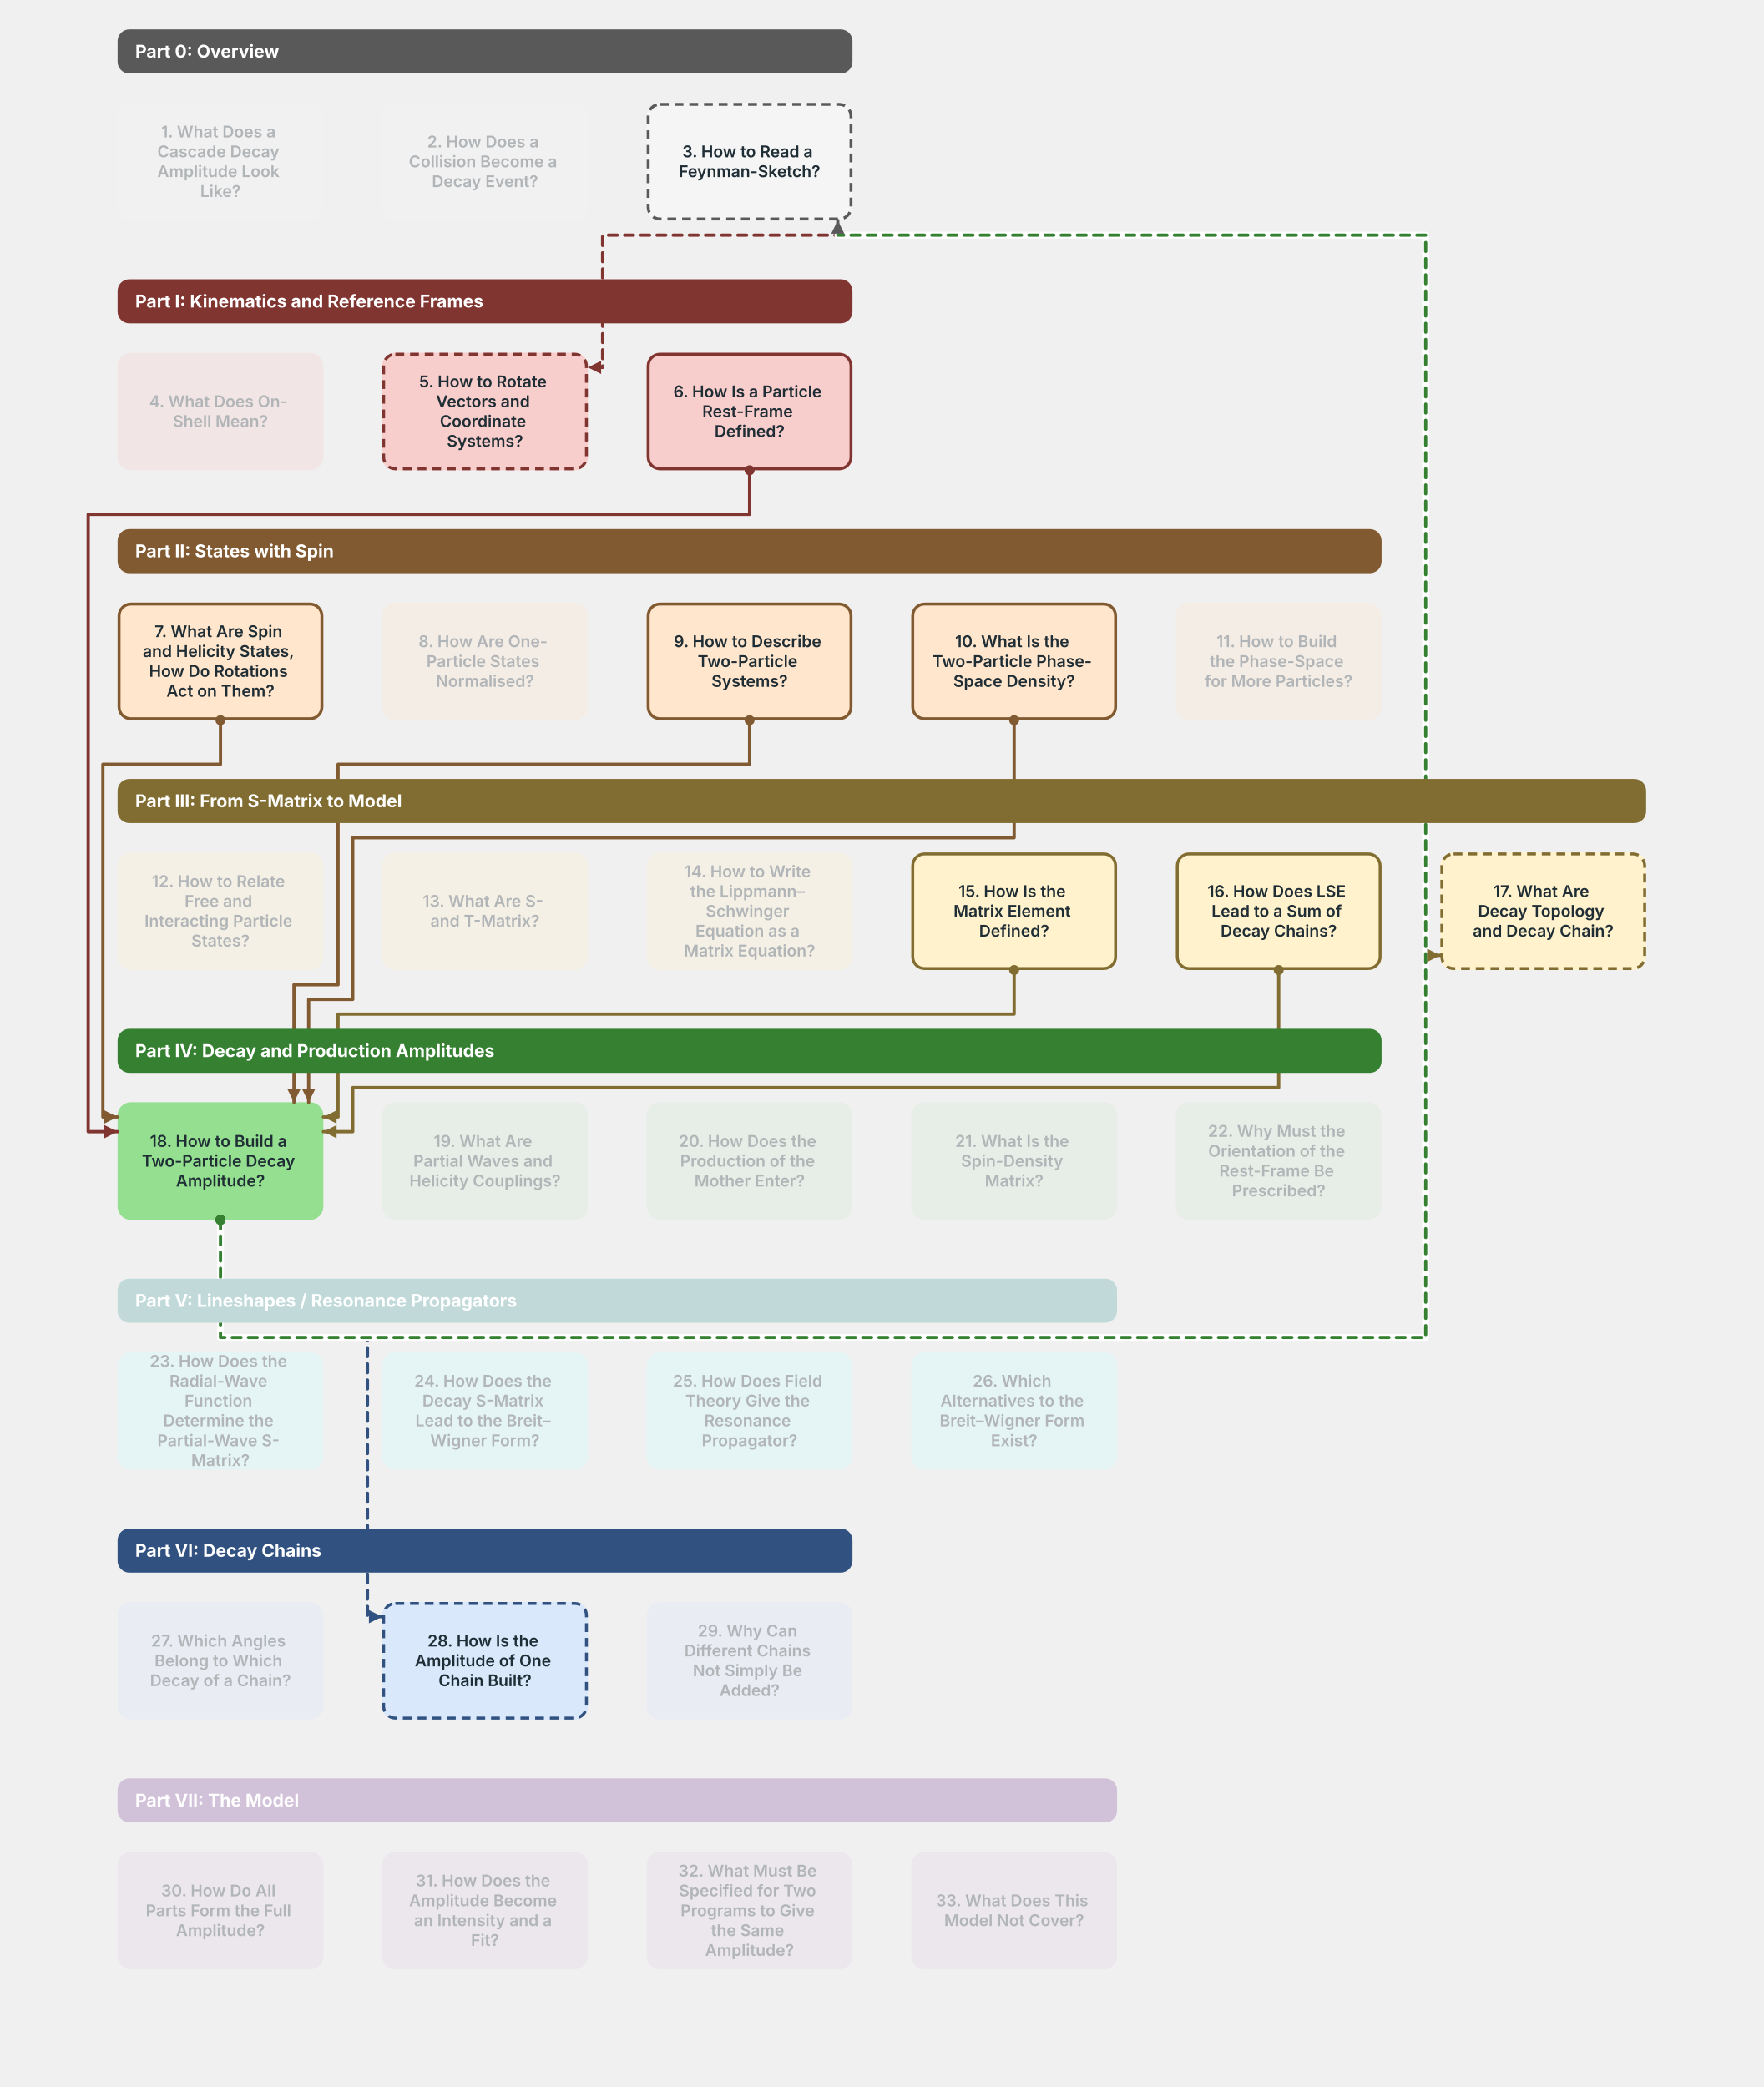
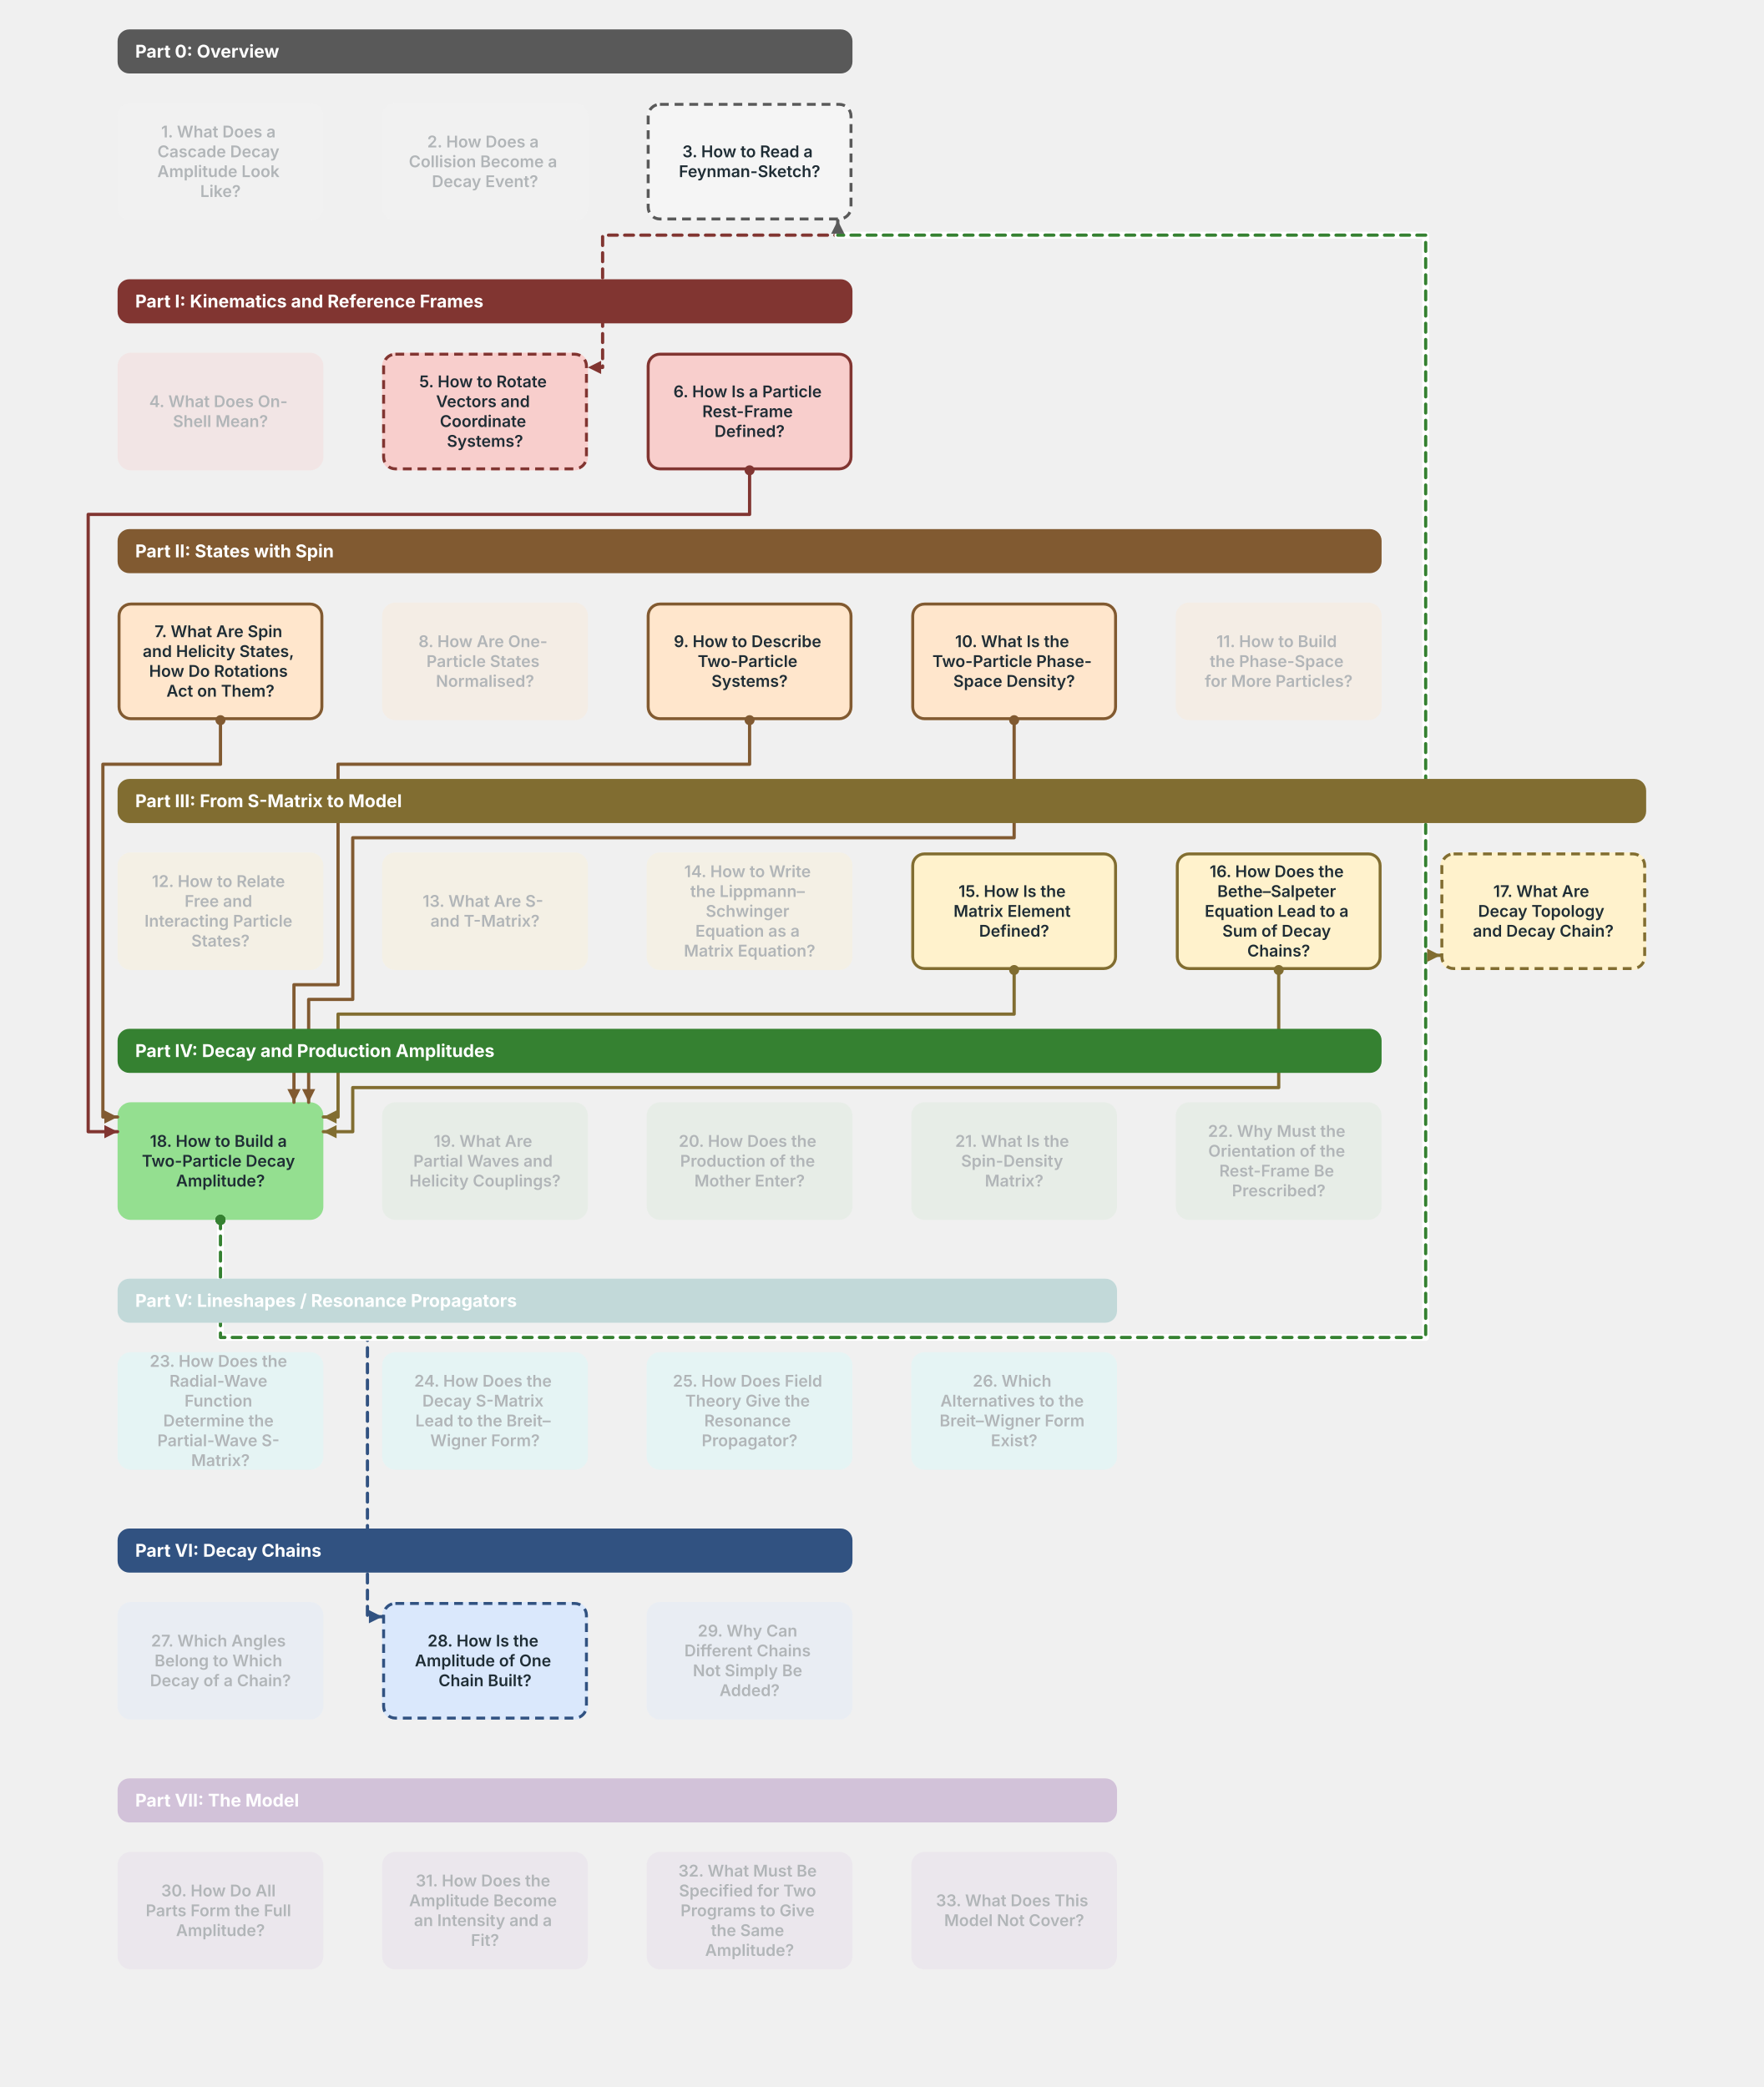
<svg xmlns="http://www.w3.org/2000/svg" viewBox="0 0 1200 1420" width="1200" height="1420" role="img" aria-label="Flow chart of the FAQ">
  <style>text{font-family:Inter,"Source Sans 3","Noto Sans","DejaVu Sans",sans-serif;font-size:11px;font-weight:600}.bar-title{font-size:12px;font-weight:700}</style>
  <g class="card" data-n="1" opacity="0.3">
    <rect class="card-bg" data-n="1" x="80" y="70" width="140" height="80" rx="9" fill="#F5F5F5" />
    <text fill="#1f2d35" text-anchor="middle">
      <tspan x="150" y="93.5">1. What Does a</tspan>
      <tspan x="150" y="107.0">Cascade Decay</tspan>
      <tspan x="150" y="120.5">Amplitude Look</tspan>
      <tspan x="150" y="134.0">Like?</tspan>
    </text>
  </g>
  <g class="card" data-n="2" opacity="0.3">
    <rect class="card-bg" data-n="2" x="260" y="70" width="140" height="80" rx="9" fill="#F5F5F5" />
    <text fill="#1f2d35" text-anchor="middle">
      <tspan x="330" y="100.3">2. How Does a</tspan>
      <tspan x="330" y="113.8">Collision Become a</tspan>
      <tspan x="330" y="127.3">Decay Event?</tspan>
    </text>
  </g>
  <g class="card" data-n="3" opacity="1">
    <rect class="card-bg" data-n="3" x="440" y="70" width="140" height="80" rx="9" fill="#F5F5F5" />
    <rect class="frame see" data-n="3" x="441" y="71" width="138" height="78" rx="8" fill="none" stroke="#595959" stroke-width="2" stroke-dasharray="6 4" />
    <text fill="#1f2d35" text-anchor="middle">
      <tspan x="510" y="107.0">3. How to Read a</tspan>
      <tspan x="510" y="120.5">Feynman-Sketch?</tspan>
    </text>
  </g>
  <g class="card" data-n="4" opacity="0.3">
    <rect class="card-bg" data-n="4" x="80" y="240" width="140" height="80" rx="9" fill="#F8CECC" />
    <text fill="#1f2d35" text-anchor="middle">
      <tspan x="150" y="277.0">4. What Does On-</tspan>
      <tspan x="150" y="290.5">Shell Mean?</tspan>
    </text>
  </g>
  <g class="card" data-n="5" opacity="1">
    <rect class="card-bg" data-n="5" x="260" y="240" width="140" height="80" rx="9" fill="#F8CECC" />
    <rect class="frame see" data-n="5" x="261" y="241" width="138" height="78" rx="8" fill="none" stroke="#813531" stroke-width="2" stroke-dasharray="6 4" />
    <text fill="#1f2d35" text-anchor="middle">
      <tspan x="330" y="263.5">5. How to Rotate</tspan>
      <tspan x="330" y="277.0">Vectors and</tspan>
      <tspan x="330" y="290.5">Coordinate</tspan>
      <tspan x="330" y="304.0">Systems?</tspan>
    </text>
  </g>
  <g class="card" data-n="6" opacity="1">
    <rect class="card-bg" data-n="6" x="440" y="240" width="140" height="80" rx="9" fill="#F8CECC" />
    <rect class="frame need" data-n="6" x="441" y="241" width="138" height="78" rx="8" fill="none" stroke="#813531" stroke-width="2" />
    <text fill="#1f2d35" text-anchor="middle">
      <tspan x="510" y="270.3">6. How Is a Particle</tspan>
      <tspan x="510" y="283.8">Rest-Frame</tspan>
      <tspan x="510" y="297.3">Defined?</tspan>
    </text>
  </g>
  <g class="card" data-n="7" opacity="1">
    <rect class="card-bg" data-n="7" x="80" y="410" width="140" height="80" rx="9" fill="#FFE6CC" />
    <rect class="frame need" data-n="7" x="81" y="411" width="138" height="78" rx="8" fill="none" stroke="#815A31" stroke-width="2" />
    <text fill="#1f2d35" text-anchor="middle">
      <tspan x="150" y="433.5">7. What Are Spin</tspan>
      <tspan x="150" y="447.0">and Helicity States,</tspan>
      <tspan x="150" y="460.5">How Do Rotations</tspan>
      <tspan x="150" y="474.0">Act on Them?</tspan>
    </text>
  </g>
  <g class="card" data-n="8" opacity="0.3">
    <rect class="card-bg" data-n="8" x="260" y="410" width="140" height="80" rx="9" fill="#FFE6CC" />
    <text fill="#1f2d35" text-anchor="middle">
      <tspan x="330" y="440.3">8. How Are One-</tspan>
      <tspan x="330" y="453.8">Particle States</tspan>
      <tspan x="330" y="467.3">Normalised?</tspan>
    </text>
  </g>
  <g class="card" data-n="9" opacity="1">
    <rect class="card-bg" data-n="9" x="440" y="410" width="140" height="80" rx="9" fill="#FFE6CC" />
    <rect class="frame need" data-n="9" x="441" y="411" width="138" height="78" rx="8" fill="none" stroke="#815A31" stroke-width="2" />
    <text fill="#1f2d35" text-anchor="middle">
      <tspan x="510" y="440.3">9. How to Describe</tspan>
      <tspan x="510" y="453.8">Two-Particle</tspan>
      <tspan x="510" y="467.3">Systems?</tspan>
    </text>
  </g>
  <g class="card" data-n="10" opacity="1">
    <rect class="card-bg" data-n="10" x="620" y="410" width="140" height="80" rx="9" fill="#FFE6CC" />
    <rect class="frame need" data-n="10" x="621" y="411" width="138" height="78" rx="8" fill="none" stroke="#815A31" stroke-width="2" />
    <text fill="#1f2d35" text-anchor="middle">
      <tspan x="690" y="440.3">10. What Is the</tspan>
      <tspan x="690" y="453.8">Two-Particle Phase-</tspan>
      <tspan x="690" y="467.3">Space Density?</tspan>
    </text>
  </g>
  <g class="card" data-n="11" opacity="0.3">
    <rect class="card-bg" data-n="11" x="800" y="410" width="140" height="80" rx="9" fill="#FFE6CC" />
    <text fill="#1f2d35" text-anchor="middle">
      <tspan x="870" y="440.3">11. How to Build</tspan>
      <tspan x="870" y="453.8">the Phase-Space</tspan>
      <tspan x="870" y="467.3">for More Particles?</tspan>
    </text>
  </g>
  <g class="card" data-n="12" opacity="0.3">
    <rect class="card-bg" data-n="12" x="80" y="580" width="140" height="80" rx="9" fill="#FFF2CC" />
    <text fill="#1f2d35" text-anchor="middle">
      <tspan x="150" y="603.5">12. How to Relate</tspan>
      <tspan x="150" y="617.0">Free and</tspan>
      <tspan x="150" y="630.5">Interacting Particle</tspan>
      <tspan x="150" y="644.0">States?</tspan>
    </text>
  </g>
  <g class="card" data-n="13" opacity="0.3">
    <rect class="card-bg" data-n="13" x="260" y="580" width="140" height="80" rx="9" fill="#FFF2CC" />
    <text fill="#1f2d35" text-anchor="middle">
      <tspan x="330" y="617.0">13. What Are S-</tspan>
      <tspan x="330" y="630.5">and T-Matrix?</tspan>
    </text>
  </g>
  <g class="card" data-n="14" opacity="0.3">
    <rect class="card-bg" data-n="14" x="440" y="580" width="140" height="80" rx="9" fill="#FFF2CC" />
    <text fill="#1f2d35" text-anchor="middle">
      <tspan x="510" y="596.8">14. How to Write</tspan>
      <tspan x="510" y="610.3">the Lippmann–</tspan>
      <tspan x="510" y="623.8">Schwinger</tspan>
      <tspan x="510" y="637.3">Equation as a</tspan>
      <tspan x="510" y="650.8">Matrix Equation?</tspan>
    </text>
  </g>
  <g class="card" data-n="15" opacity="1">
    <rect class="card-bg" data-n="15" x="620" y="580" width="140" height="80" rx="9" fill="#FFF2CC" />
    <rect class="frame need" data-n="15" x="621" y="581" width="138" height="78" rx="8" fill="none" stroke="#816D31" stroke-width="2" />
    <text fill="#1f2d35" text-anchor="middle">
      <tspan x="690" y="610.3">15. How Is the</tspan>
      <tspan x="690" y="623.8">Matrix Element</tspan>
      <tspan x="690" y="637.3">Defined?</tspan>
    </text>
  </g>
  <g class="card" data-n="16" opacity="1">
    <rect class="card-bg" data-n="16" x="800" y="580" width="140" height="80" rx="9" fill="#FFF2CC" />
    <rect class="frame need" data-n="16" x="801" y="581" width="138" height="78" rx="8" fill="none" stroke="#816D31" stroke-width="2" />
    <text fill="#1f2d35" text-anchor="middle">
-       <tspan x="870" y="610.3">16. How Does LSE</tspan>
-       <tspan x="870" y="623.8">Lead to a Sum of</tspan>
-       <tspan x="870" y="637.3">Decay Chains?</tspan>
+       <tspan x="870" y="596.8">16. How Does the</tspan>
+       <tspan x="870" y="610.3">Bethe–Salpeter</tspan>
+       <tspan x="870" y="623.8">Equation Lead to a</tspan>
+       <tspan x="870" y="637.3">Sum of Decay</tspan>
+       <tspan x="870" y="650.8">Chains?</tspan>
    </text>
  </g>
  <g class="card" data-n="17" opacity="1">
    <rect class="card-bg" data-n="17" x="980" y="580" width="140" height="80" rx="9" fill="#FFF2CC" />
    <rect class="frame see" data-n="17" x="981" y="581" width="138" height="78" rx="8" fill="none" stroke="#816D31" stroke-width="2" stroke-dasharray="6 4" />
    <text fill="#1f2d35" text-anchor="middle">
      <tspan x="1050" y="610.3">17. What Are</tspan>
      <tspan x="1050" y="623.8">Decay Topology</tspan>
      <tspan x="1050" y="637.3">and Decay Chain?</tspan>
    </text>
  </g>
  <g class="card" data-n="18" opacity="1">
    <rect class="card-bg" data-n="18" x="80" y="750" width="140" height="80" rx="9" fill="#94DF90" />
    <text fill="#1f2d35" text-anchor="middle">
      <tspan x="150" y="780.3">18. How to Build a</tspan>
      <tspan x="150" y="793.8">Two-Particle Decay</tspan>
      <tspan x="150" y="807.3">Amplitude?</tspan>
    </text>
  </g>
  <g class="card" data-n="19" opacity="0.3">
    <rect class="card-bg" data-n="19" x="260" y="750" width="140" height="80" rx="9" fill="#D5E8D4" />
    <text fill="#1f2d35" text-anchor="middle">
      <tspan x="330" y="780.3">19. What Are</tspan>
      <tspan x="330" y="793.8">Partial Waves and</tspan>
      <tspan x="330" y="807.3">Helicity Couplings?</tspan>
    </text>
  </g>
  <g class="card" data-n="20" opacity="0.3">
    <rect class="card-bg" data-n="20" x="440" y="750" width="140" height="80" rx="9" fill="#D5E8D4" />
    <text fill="#1f2d35" text-anchor="middle">
      <tspan x="510" y="780.3">20. How Does the</tspan>
      <tspan x="510" y="793.8">Production of the</tspan>
      <tspan x="510" y="807.3">Mother Enter?</tspan>
    </text>
  </g>
  <g class="card" data-n="21" opacity="0.3">
    <rect class="card-bg" data-n="21" x="620" y="750" width="140" height="80" rx="9" fill="#D5E8D4" />
    <text fill="#1f2d35" text-anchor="middle">
      <tspan x="690" y="780.3">21. What Is the</tspan>
      <tspan x="690" y="793.8">Spin-Density</tspan>
      <tspan x="690" y="807.3">Matrix?</tspan>
    </text>
  </g>
  <g class="card" data-n="22" opacity="0.3">
    <rect class="card-bg" data-n="22" x="800" y="750" width="140" height="80" rx="9" fill="#D5E8D4" />
    <text fill="#1f2d35" text-anchor="middle">
      <tspan x="870" y="773.5">22. Why Must the</tspan>
      <tspan x="870" y="787.0">Orientation of the</tspan>
      <tspan x="870" y="800.5">Rest-Frame Be</tspan>
      <tspan x="870" y="814.0">Prescribed?</tspan>
    </text>
  </g>
  <g class="card" data-n="23" opacity="0.3">
    <rect class="card-bg" data-n="23" x="80" y="920" width="140" height="80" rx="9" fill="#CCFFFF" />
    <text fill="#1f2d35" text-anchor="middle">
      <tspan x="150" y="930.0">23. How Does the</tspan>
      <tspan x="150" y="943.5">Radial-Wave</tspan>
      <tspan x="150" y="957.0">Function</tspan>
      <tspan x="150" y="970.5">Determine the</tspan>
      <tspan x="150" y="984.0">Partial-Wave S-</tspan>
      <tspan x="150" y="997.5">Matrix?</tspan>
    </text>
  </g>
  <g class="card" data-n="24" opacity="0.3">
    <rect class="card-bg" data-n="24" x="260" y="920" width="140" height="80" rx="9" fill="#CCFFFF" />
    <text fill="#1f2d35" text-anchor="middle">
      <tspan x="330" y="943.5">24. How Does the</tspan>
      <tspan x="330" y="957.0">Decay S-Matrix</tspan>
      <tspan x="330" y="970.5">Lead to the Breit–</tspan>
      <tspan x="330" y="984.0">Wigner Form?</tspan>
    </text>
  </g>
  <g class="card" data-n="25" opacity="0.3">
    <rect class="card-bg" data-n="25" x="440" y="920" width="140" height="80" rx="9" fill="#CCFFFF" />
    <text fill="#1f2d35" text-anchor="middle">
      <tspan x="510" y="943.5">25. How Does Field</tspan>
      <tspan x="510" y="957.0">Theory Give the</tspan>
      <tspan x="510" y="970.5">Resonance</tspan>
      <tspan x="510" y="984.0">Propagator?</tspan>
    </text>
  </g>
  <g class="card" data-n="26" opacity="0.3">
    <rect class="card-bg" data-n="26" x="620" y="920" width="140" height="80" rx="9" fill="#CCFFFF" />
    <text fill="#1f2d35" text-anchor="middle">
      <tspan x="690" y="943.5">26. Which</tspan>
      <tspan x="690" y="957.0">Alternatives to the</tspan>
      <tspan x="690" y="970.5">Breit–Wigner Form</tspan>
      <tspan x="690" y="984.0">Exist?</tspan>
    </text>
  </g>
  <g class="card" data-n="27" opacity="0.3">
    <rect class="card-bg" data-n="27" x="80" y="1090" width="140" height="80" rx="9" fill="#DAE8FC" />
    <text fill="#1f2d35" text-anchor="middle">
      <tspan x="150" y="1120.3">27. Which Angles</tspan>
      <tspan x="150" y="1133.8">Belong to Which</tspan>
      <tspan x="150" y="1147.3">Decay of a Chain?</tspan>
    </text>
  </g>
  <g class="card" data-n="28" opacity="1">
    <rect class="card-bg" data-n="28" x="260" y="1090" width="140" height="80" rx="9" fill="#DAE8FC" />
    <rect class="frame see" data-n="28" x="261" y="1091" width="138" height="78" rx="8" fill="none" stroke="#315281" stroke-width="2" stroke-dasharray="6 4" />
    <text fill="#1f2d35" text-anchor="middle">
      <tspan x="330" y="1120.3">28. How Is the</tspan>
      <tspan x="330" y="1133.8">Amplitude of One</tspan>
      <tspan x="330" y="1147.3">Chain Built?</tspan>
    </text>
  </g>
  <g class="card" data-n="29" opacity="0.3">
    <rect class="card-bg" data-n="29" x="440" y="1090" width="140" height="80" rx="9" fill="#DAE8FC" />
    <text fill="#1f2d35" text-anchor="middle">
      <tspan x="510" y="1113.5">29. Why Can</tspan>
      <tspan x="510" y="1127.0">Different Chains</tspan>
      <tspan x="510" y="1140.5">Not Simply Be</tspan>
      <tspan x="510" y="1154.0">Added?</tspan>
    </text>
  </g>
  <g class="card" data-n="30" opacity="0.3">
    <rect class="card-bg" data-n="30" x="80" y="1260" width="140" height="80" rx="9" fill="#E1D5E7" />
    <text fill="#1f2d35" text-anchor="middle">
      <tspan x="150" y="1290.3">30. How Do All</tspan>
      <tspan x="150" y="1303.8">Parts Form the Full</tspan>
      <tspan x="150" y="1317.3">Amplitude?</tspan>
    </text>
  </g>
  <g class="card" data-n="31" opacity="0.3">
    <rect class="card-bg" data-n="31" x="260" y="1260" width="140" height="80" rx="9" fill="#E1D5E7" />
    <text fill="#1f2d35" text-anchor="middle">
      <tspan x="330" y="1283.5">31. How Does the</tspan>
      <tspan x="330" y="1297.0">Amplitude Become</tspan>
      <tspan x="330" y="1310.5">an Intensity and a</tspan>
      <tspan x="330" y="1324.0">Fit?</tspan>
    </text>
  </g>
  <g class="card" data-n="32" opacity="0.3">
    <rect class="card-bg" data-n="32" x="440" y="1260" width="140" height="80" rx="9" fill="#E1D5E7" />
    <text fill="#1f2d35" text-anchor="middle">
      <tspan x="510" y="1276.8">32. What Must Be</tspan>
      <tspan x="510" y="1290.3">Specified for Two</tspan>
      <tspan x="510" y="1303.8">Programs to Give</tspan>
      <tspan x="510" y="1317.3">the Same</tspan>
      <tspan x="510" y="1330.8">Amplitude?</tspan>
    </text>
  </g>
  <g class="card" data-n="33" opacity="0.3">
    <rect class="card-bg" data-n="33" x="620" y="1260" width="140" height="80" rx="9" fill="#E1D5E7" />
    <text fill="#1f2d35" text-anchor="middle">
      <tspan x="690" y="1297.0">33. What Does This</tspan>
      <tspan x="690" y="1310.5">Model Not Cover?</tspan>
    </text>
  </g>
  <g class="lines" fill="none" stroke-linejoin="round" stroke-linecap="round">
    <path class="see" data-card="28" data-from="18" data-to="28" d="M150 830 L150 910 L250 910 L250 1100 L260 1100" stroke="#315281" stroke-width="2.2" stroke-dasharray="6 5" />
    <path class="see" data-card="17" data-from="18" data-to="17" d="M150 830 L150 910 L970 910 L970 650 L980 650" stroke="#816D31" stroke-width="2.2" stroke-dasharray="6 5" />
    <path class="see" data-card="3" data-from="18" data-to="3" d="M150 830 L150 910 L970 910 L970 160 L570 160 L570 150" stroke="#595959" stroke-width="2.2" stroke-dasharray="6 5" />
    <path class="see" data-card="5" data-from="18" data-to="5" d="M150 830 L150 910 L970 910 L970 160 L410 160 L410 250 L400 250" stroke="#813531" stroke-width="2.2" stroke-dasharray="6 5" />
    <path class="trunk-under" d="M150 830 L150 910 L970 910 L970 160 L570 160" stroke="#fff" stroke-width="4.6" />
    <path class="trunk" d="M150 830 L150 910 L970 910 L970 160 L570 160" stroke="#358131" stroke-width="2.2" stroke-dasharray="6 5" />
    <path class="need" data-card="9" data-from="9" data-to="18" d="M510 490 L510 520 L230 520 L230 670 L200 670 L200 750" stroke="#815A31" stroke-width="2.2" />
    <path class="need" data-card="6" data-from="6" data-to="18" d="M510 320 L510 350 L60 350 L60 770 L80 770" stroke="#813531" stroke-width="2.2" />
    <path class="need" data-card="15" data-from="15" data-to="18" d="M690 660 L690 690 L230 690 L230 760 L220 760" stroke="#816D31" stroke-width="2.2" />
    <path class="need" data-card="7" data-from="7" data-to="18" d="M150 490 L150 520 L70 520 L70 760 L80 760" stroke="#815A31" stroke-width="2.2" />
    <path class="need" data-card="16" data-from="16" data-to="18" d="M870 660 L870 740 L240 740 L240 770 L220 770" stroke="#816D31" stroke-width="2.2" />
    <path class="need" data-card="10" data-from="10" data-to="18" d="M690 490 L690 570 L240 570 L240 680 L210 680 L210 750" stroke="#815A31" stroke-width="2.2" />
    <polygon class="arrow" data-card="9" points="200,750 195.5,741 204.5,741" fill="#815A31" stroke="none" />
    <polygon class="arrow" data-card="28" points="260,1100 251,1104.5 251,1095.5" fill="#315281" stroke="none" />
    <polygon class="arrow" data-card="6" points="80,770 71,774.5 71,765.5" fill="#813531" stroke="none" />
    <polygon class="arrow" data-card="17" points="980,650 971,654.5 971,645.5" fill="#816D31" stroke="none" />
    <polygon class="arrow" data-card="15" points="220,760 229,755.5 229,764.5" fill="#816D31" stroke="none" />
    <polygon class="arrow" data-card="3" points="570,150 574.5,159 565.5,159" fill="#595959" stroke="none" />
    <polygon class="arrow" data-card="7" points="80,760 71,764.5 71,755.5" fill="#815A31" stroke="none" />
    <polygon class="arrow" data-card="5" points="400,250 409,245.5 409,254.5" fill="#813531" stroke="none" />
    <polygon class="arrow" data-card="16" points="220,770 229,765.5 229,774.5" fill="#816D31" stroke="none" />
    <polygon class="arrow" data-card="10" points="210,750 205.5,741 214.5,741" fill="#815A31" stroke="none" />
    <circle class="start" data-card="9" cx="510" cy="490" r="3.4" fill="#815A31" stroke="none" />
    <circle class="start" data-card="28" cx="150" cy="830" r="3.4" fill="#358131" stroke="none" />
    <circle class="start" data-card="6" cx="510" cy="320" r="3.4" fill="#813531" stroke="none" />
    <circle class="start" data-card="17" cx="150" cy="830" r="3.4" fill="#358131" stroke="none" />
    <circle class="start" data-card="15" cx="690" cy="660" r="3.4" fill="#816D31" stroke="none" />
    <circle class="start" data-card="3" cx="150" cy="830" r="3.4" fill="#358131" stroke="none" />
    <circle class="start" data-card="7" cx="150" cy="490" r="3.4" fill="#815A31" stroke="none" />
    <circle class="start" data-card="5" cx="150" cy="830" r="3.4" fill="#358131" stroke="none" />
    <circle class="start" data-card="16" cx="870" cy="660" r="3.4" fill="#816D31" stroke="none" />
    <circle class="start" data-card="10" cx="690" cy="490" r="3.4" fill="#815A31" stroke="none" />
  </g>
  <g class="bar" data-part="0" opacity="1">
    <rect x="80" y="20" width="500" height="30" rx="8" fill="#595959" />
    <text class="bar-title" x="92" y="39.2" fill="#fff">Part 0: Overview</text>
  </g>
  <g class="bar" data-part="1" opacity="1">
    <rect x="80" y="190" width="500" height="30" rx="8" fill="#813531" />
    <text class="bar-title" x="92" y="209.2" fill="#fff">Part I: Kinematics and Reference Frames</text>
  </g>
  <g class="bar" data-part="2" opacity="1">
    <rect x="80" y="360" width="860" height="30" rx="8" fill="#815A31" />
    <text class="bar-title" x="92" y="379.2" fill="#fff">Part II: States with Spin</text>
  </g>
  <g class="bar" data-part="3" opacity="1">
    <rect x="80" y="530" width="1040" height="30" rx="8" fill="#816D31" />
    <text class="bar-title" x="92" y="549.2" fill="#fff">Part III: From S-Matrix to Model</text>
  </g>
  <g class="bar" data-part="4" opacity="1">
    <rect x="80" y="700" width="860" height="30" rx="8" fill="#358131" />
    <text class="bar-title" x="92" y="719.2" fill="#fff">Part IV: Decay and Production Amplitudes</text>
  </g>
  <rect class="bar-underlay" x="80" y="870" width="680" height="30" rx="8" fill="#fff" />
  <g class="bar" data-part="5" opacity="0.3">
    <rect x="80" y="870" width="680" height="30" rx="8" fill="#318181" />
    <text class="bar-title" x="92" y="889.2" fill="#fff">Part V: Lineshapes / Resonance Propagators</text>
  </g>
  <g class="bar" data-part="6" opacity="1">
    <rect x="80" y="1040" width="500" height="30" rx="8" fill="#315281" />
    <text class="bar-title" x="92" y="1059.2" fill="#fff">Part VI: Decay Chains</text>
  </g>
  <rect class="bar-underlay" x="80" y="1210" width="680" height="30" rx="8" fill="#fff" />
  <g class="bar" data-part="7" opacity="0.3">
    <rect x="80" y="1210" width="680" height="30" rx="8" fill="#673181" />
    <text class="bar-title" x="92" y="1229.2" fill="#fff">Part VII: The Model</text>
  </g>
</svg>
